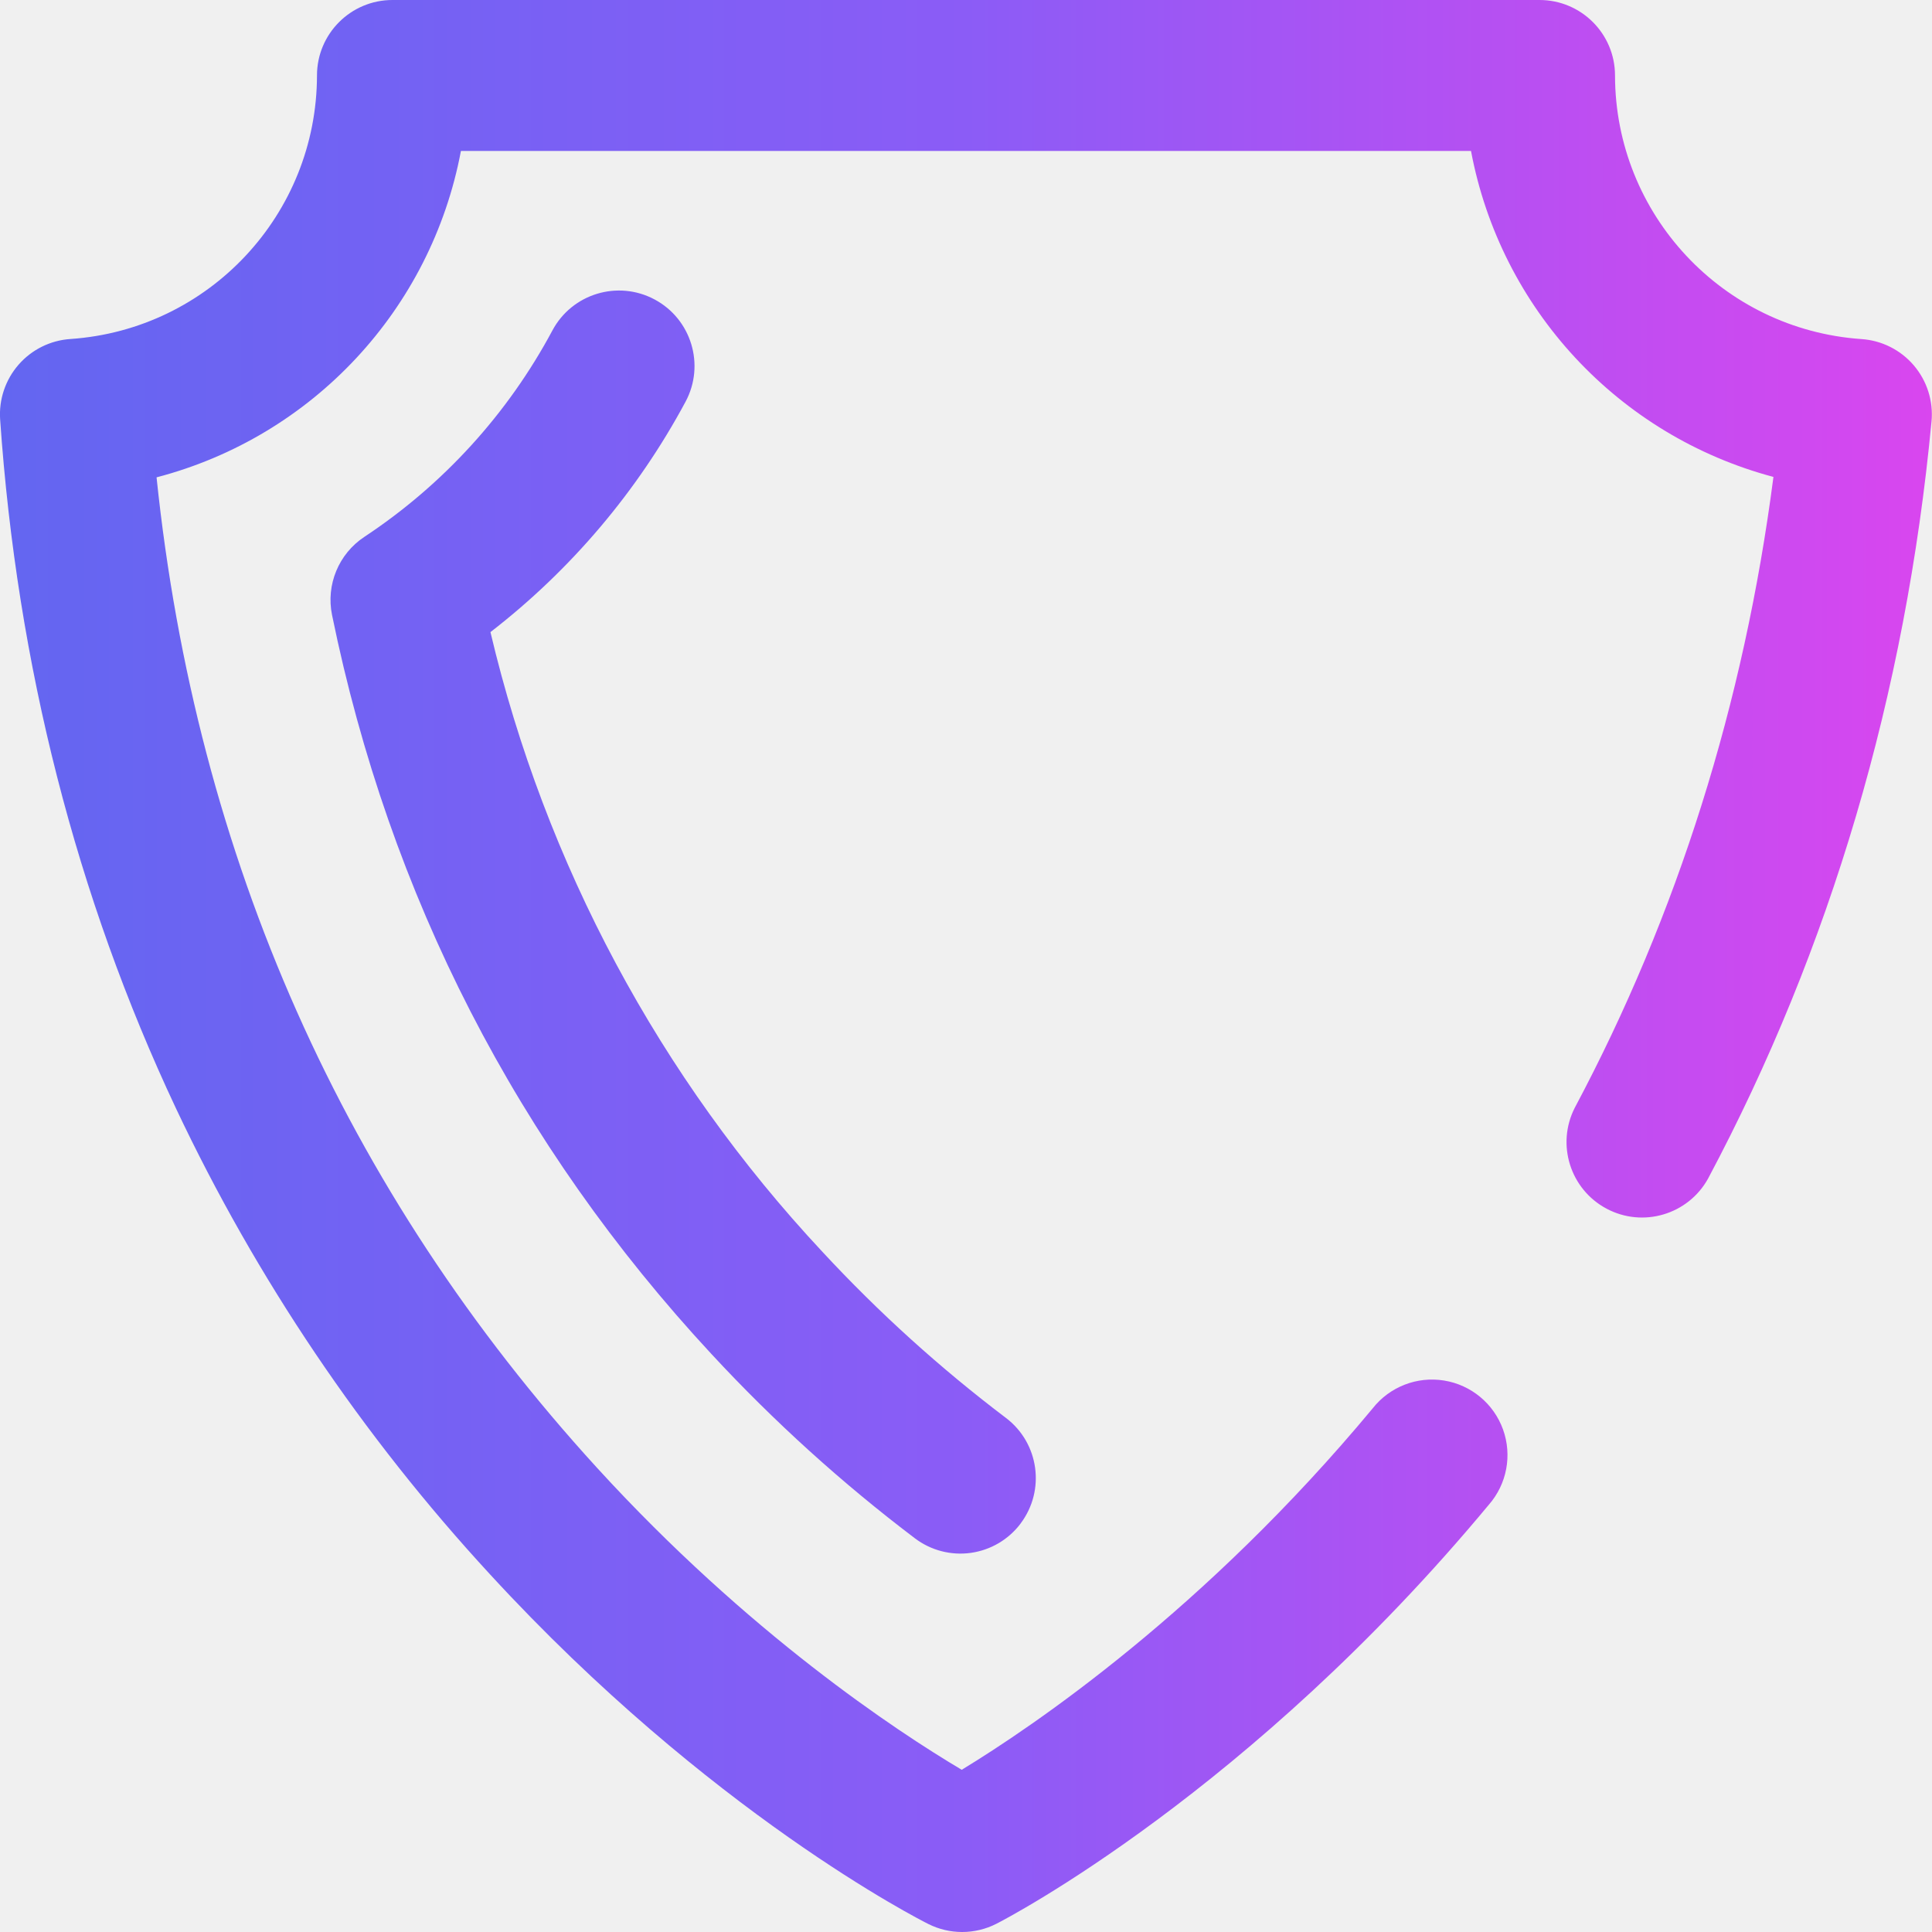
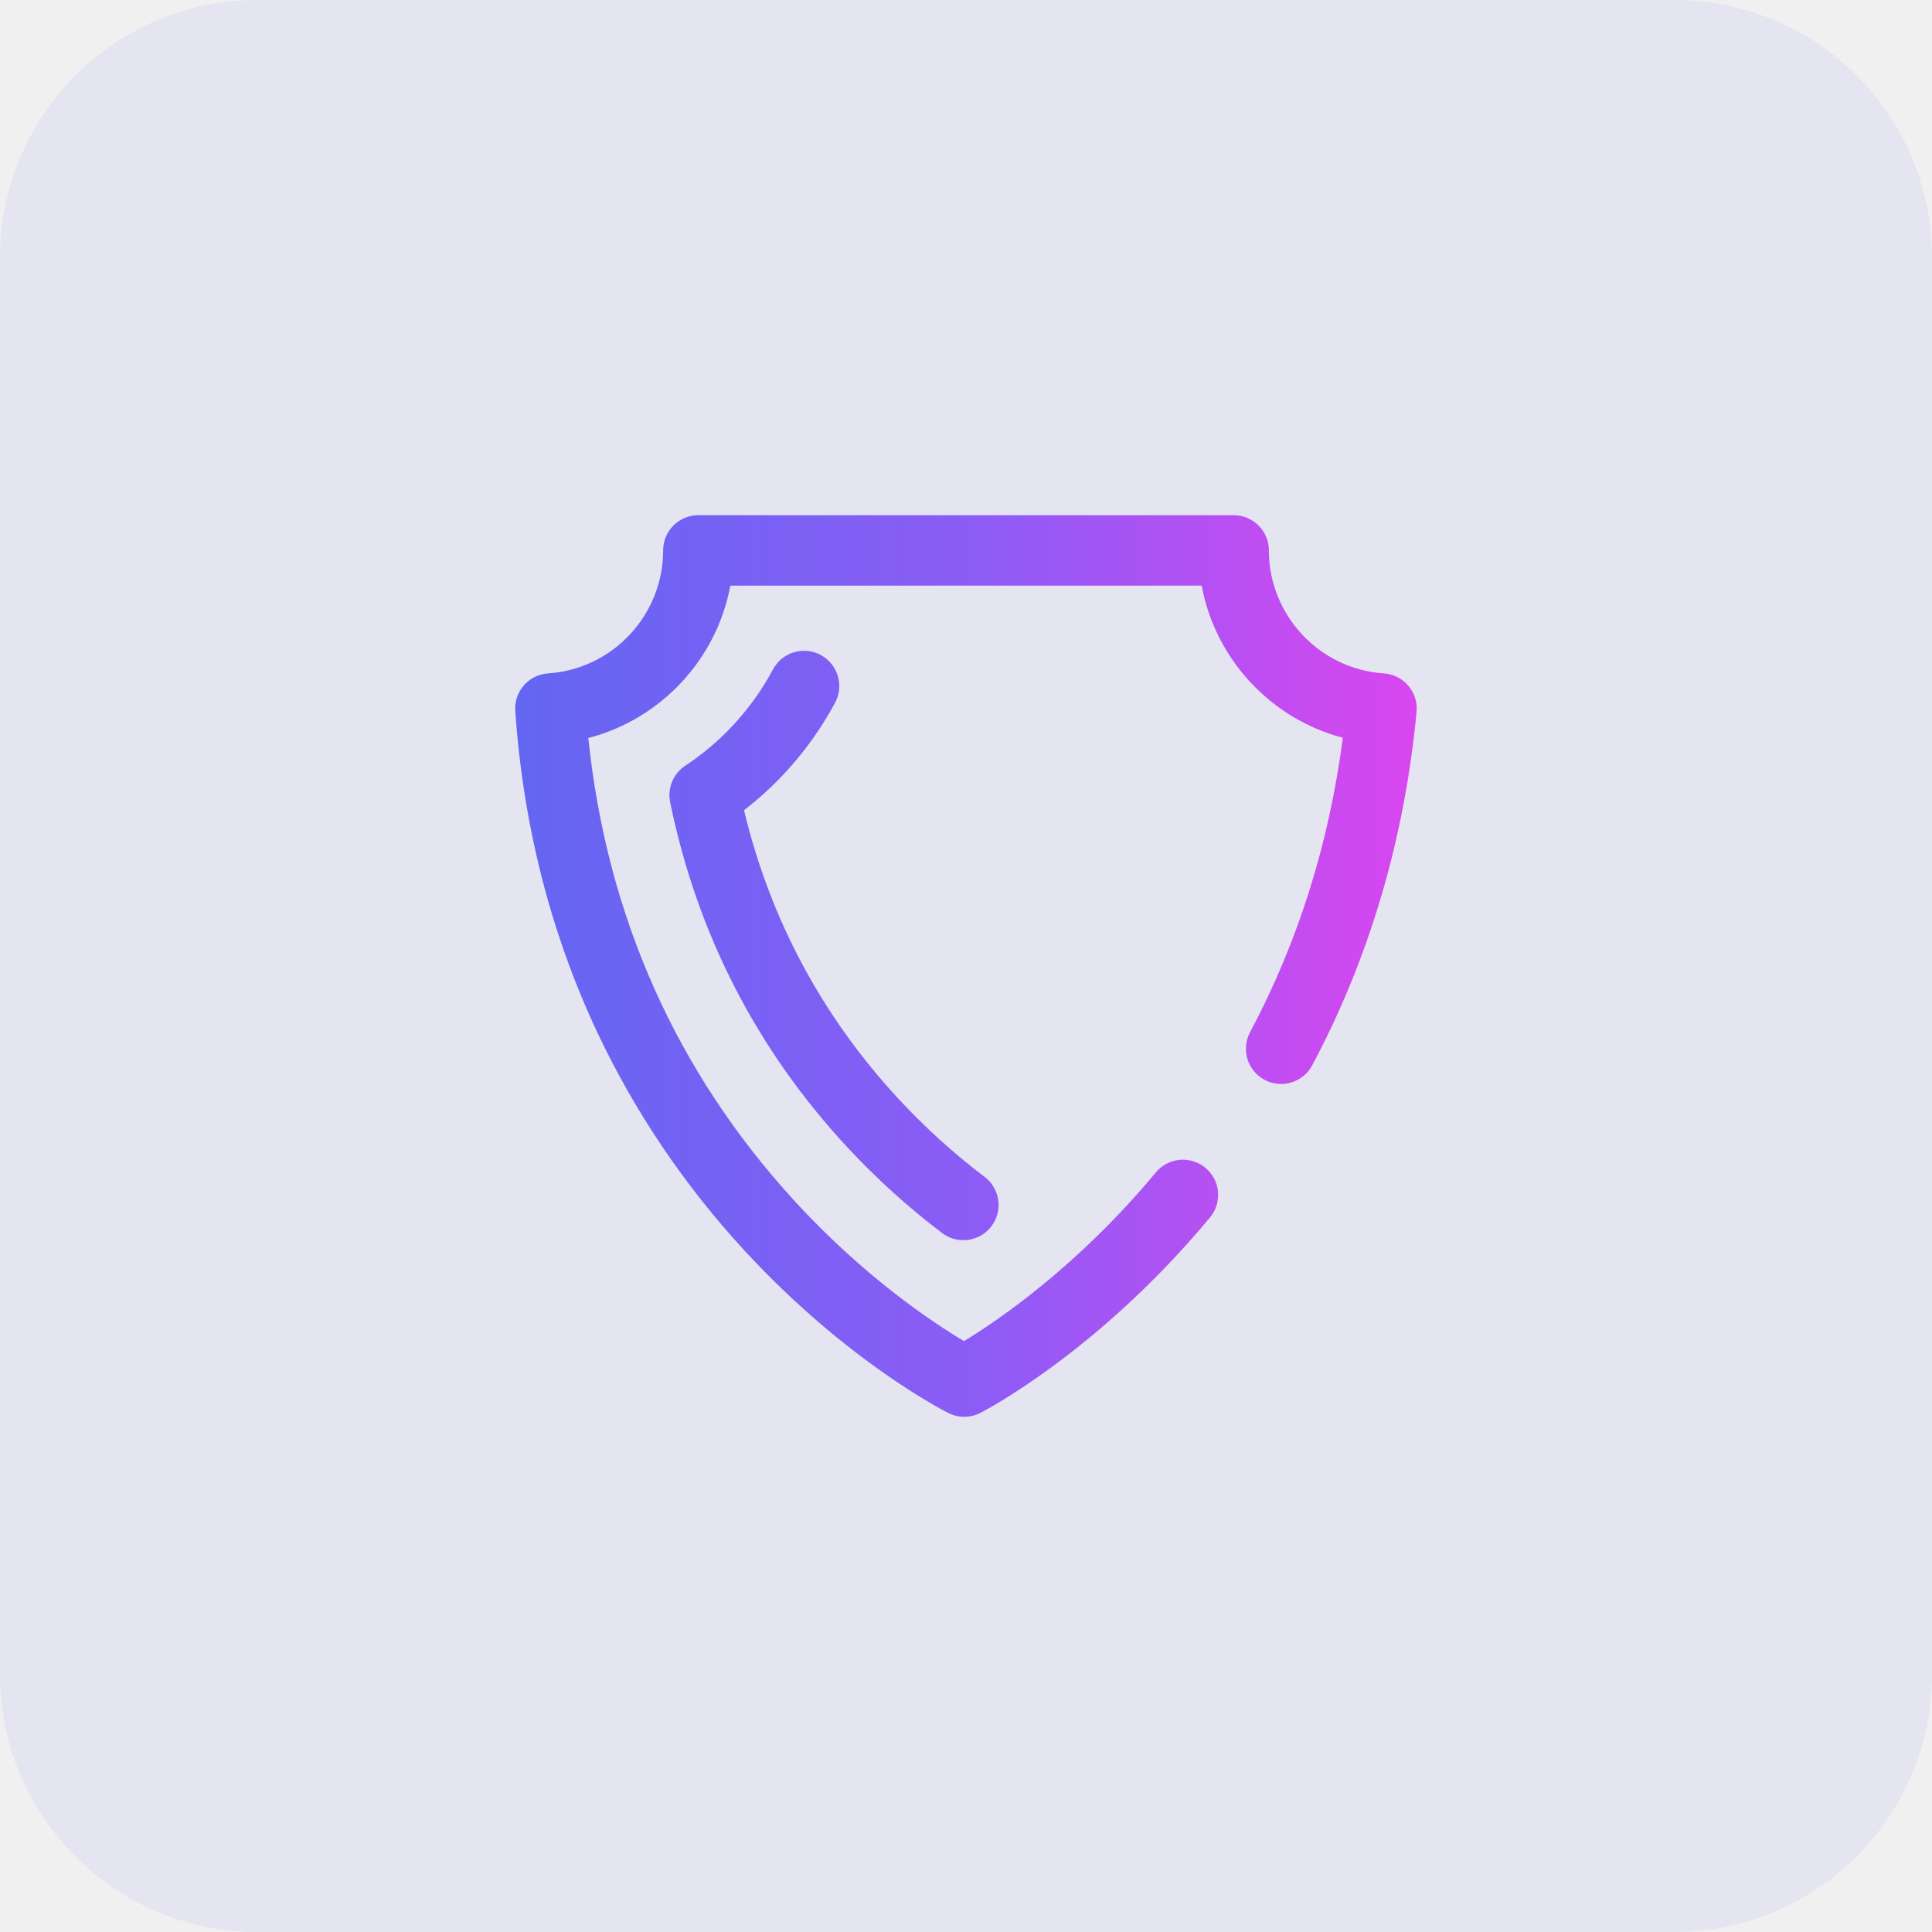
- <svg xmlns="http://www.w3.org/2000/svg" width="28" height="28" fill="none" viewBox="0 0 28 28">
-   <path fill="url(#a)" d="M13.945 28a1.09 1.09 0 0 1-.489-.115c-.128-.064-3.17-1.607-6.352-5.066a26.901 26.901 0 0 1-4.554-6.756C1.106 12.995.248 9.636.002 6.08a1.094 1.094 0 0 1 1.02-1.167 3.835 3.835 0 0 0 3.572-3.82C4.594.49 5.084 0 5.687 0h16.625c.604 0 1.094.49 1.094 1.094a3.835 3.835 0 0 0 3.57 3.82 1.093 1.093 0 0 1 1.017 1.193c-.374 3.95-1.464 7.642-3.24 10.977a1.094 1.094 0 0 1-1.931-1.028c1.488-2.794 2.455-5.866 2.88-9.144a6.043 6.043 0 0 1-4.383-4.724H6.68a6.042 6.042 0 0 1-4.411 4.73c.575 5.519 2.72 10.343 6.383 14.354 2.193 2.4 4.343 3.817 5.286 4.377 1.032-.628 3.527-2.314 5.956-5.238a1.094 1.094 0 1 1 1.683 1.397c-3.457 4.162-6.986 5.996-7.135 6.072-.156.08-.327.12-.498.12Zm.846-5.92a1.094 1.094 0 0 0-.213-1.531 20.497 20.497 0 0 1-2.66-2.408 19.836 19.836 0 0 1-4.81-8.98 10.493 10.493 0 0 0 2.828-3.34 1.094 1.094 0 0 0-1.93-1.032A8.248 8.248 0 0 1 5.28 7.781a1.094 1.094 0 0 0-.468 1.131c.832 4.072 2.684 7.678 5.503 10.716a22.68 22.68 0 0 0 2.944 2.666 1.092 1.092 0 0 0 1.532-.213Z" />
+ <svg xmlns="http://www.w3.org/2000/svg" width="60" height="60" viewBox="0 0 60 60" fill="none">
+   <rect width="60" height="60" rx="8" fill="#6366F1" fill-opacity="0.08" />
+   <g clip-path="url(#clip0_4632_11161)">
+     <path d="M29.945 44C29.777 44 29.61 43.962 29.456 43.885C29.328 43.821 26.287 42.278 23.104 38.819C21.239 36.792 19.707 34.519 18.55 32.062C17.106 28.995 16.248 25.636 16.002 22.08C15.982 21.79 16.078 21.504 16.269 21.285C16.46 21.066 16.731 20.932 17.021 20.913C19.024 20.782 20.594 19.104 20.594 17.094C20.594 16.49 21.083 16 21.687 16H38.312C38.916 16 39.406 16.49 39.406 17.094C39.406 19.103 40.974 20.78 42.977 20.913C43.271 20.933 43.545 21.071 43.737 21.296C43.929 21.52 44.021 21.813 43.993 22.108C43.619 26.056 42.529 29.749 40.752 33.084C40.468 33.618 39.806 33.82 39.273 33.536C38.739 33.252 38.538 32.589 38.822 32.056C40.31 29.262 41.277 26.191 41.702 22.912C39.462 22.321 37.742 20.469 37.319 18.188H22.681C22.256 20.479 20.523 22.337 18.27 22.919C18.845 28.437 20.989 33.261 24.653 37.272C26.846 39.672 28.996 41.089 29.939 41.649C30.971 41.022 33.466 39.335 35.895 36.411C36.282 35.946 36.971 35.882 37.436 36.268C37.9 36.654 37.964 37.344 37.578 37.808C34.121 41.97 30.592 43.804 30.443 43.88C30.287 43.96 30.116 44 29.945 44ZM30.791 38.081C31.155 37.599 31.06 36.913 30.578 36.549C29.633 35.834 28.738 35.024 27.918 34.141C25.536 31.572 23.919 28.554 23.107 25.162C23.545 24.824 23.956 24.45 24.336 24.046C24.966 23.375 25.505 22.627 25.936 21.82C26.22 21.287 26.019 20.625 25.486 20.34C24.953 20.055 24.291 20.257 24.006 20.789C23.666 21.426 23.241 22.017 22.743 22.548C22.303 23.015 21.811 23.43 21.28 23.781C20.908 24.027 20.722 24.475 20.812 24.912C21.644 28.984 23.495 32.59 26.314 35.629C27.221 36.605 28.212 37.502 29.259 38.294C29.457 38.443 29.688 38.515 29.918 38.515C30.249 38.515 30.576 38.365 30.791 38.081Z" fill="url(#paint0_linear_4632_11161)" />
+   </g>
  <defs>
-     <linearGradient id="a" x1="-.001" x2="27.998" y1="14.067" y2="14.067" gradientUnits="userSpaceOnUse">
+     <linearGradient id="paint0_linear_4632_11161" x1="15.999" y1="30.067" x2="43.998" y2="30.067" gradientUnits="userSpaceOnUse">
      <stop stop-color="#6366F1" />
-       <stop offset=".5" stop-color="#8B5CF6" />
+       <stop offset="0.5" stop-color="#8B5CF6" />
      <stop offset="1" stop-color="#D946EF" />
    </linearGradient>
+     <clipPath id="clip0_4632_11161">
+       <rect width="28" height="28" fill="white" transform="translate(16 16)" />
+     </clipPath>
  </defs>
</svg>
